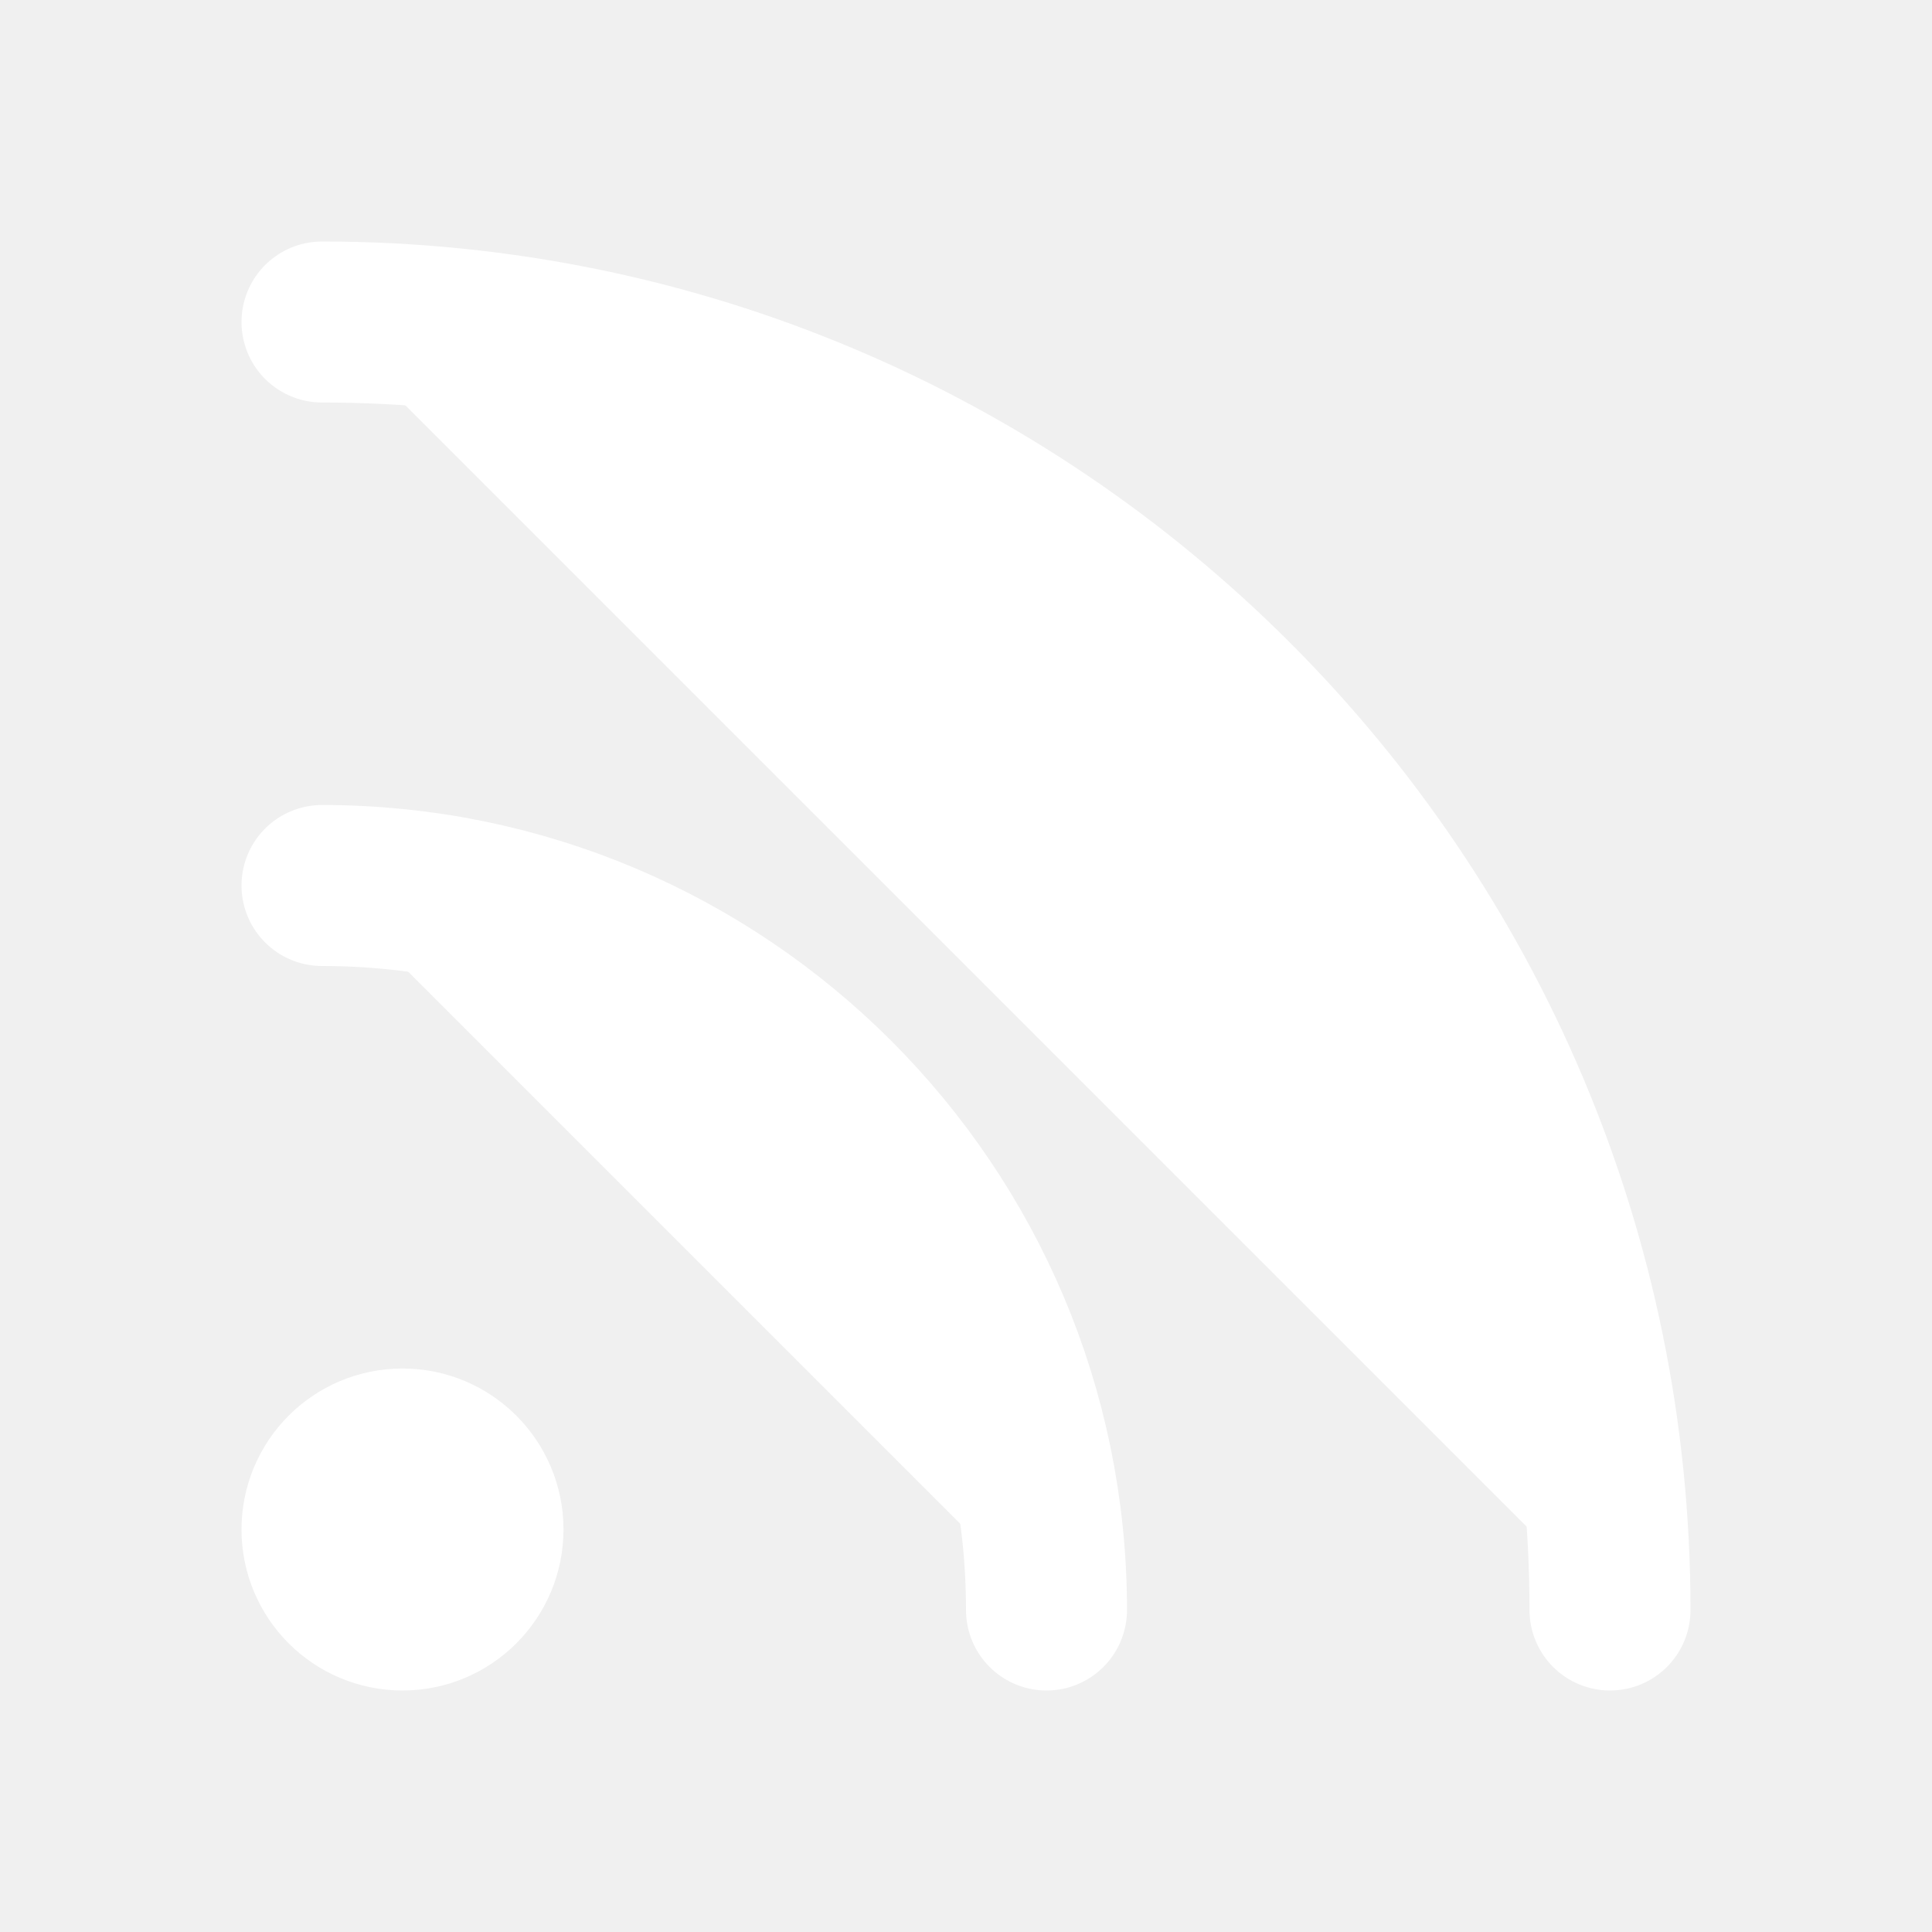
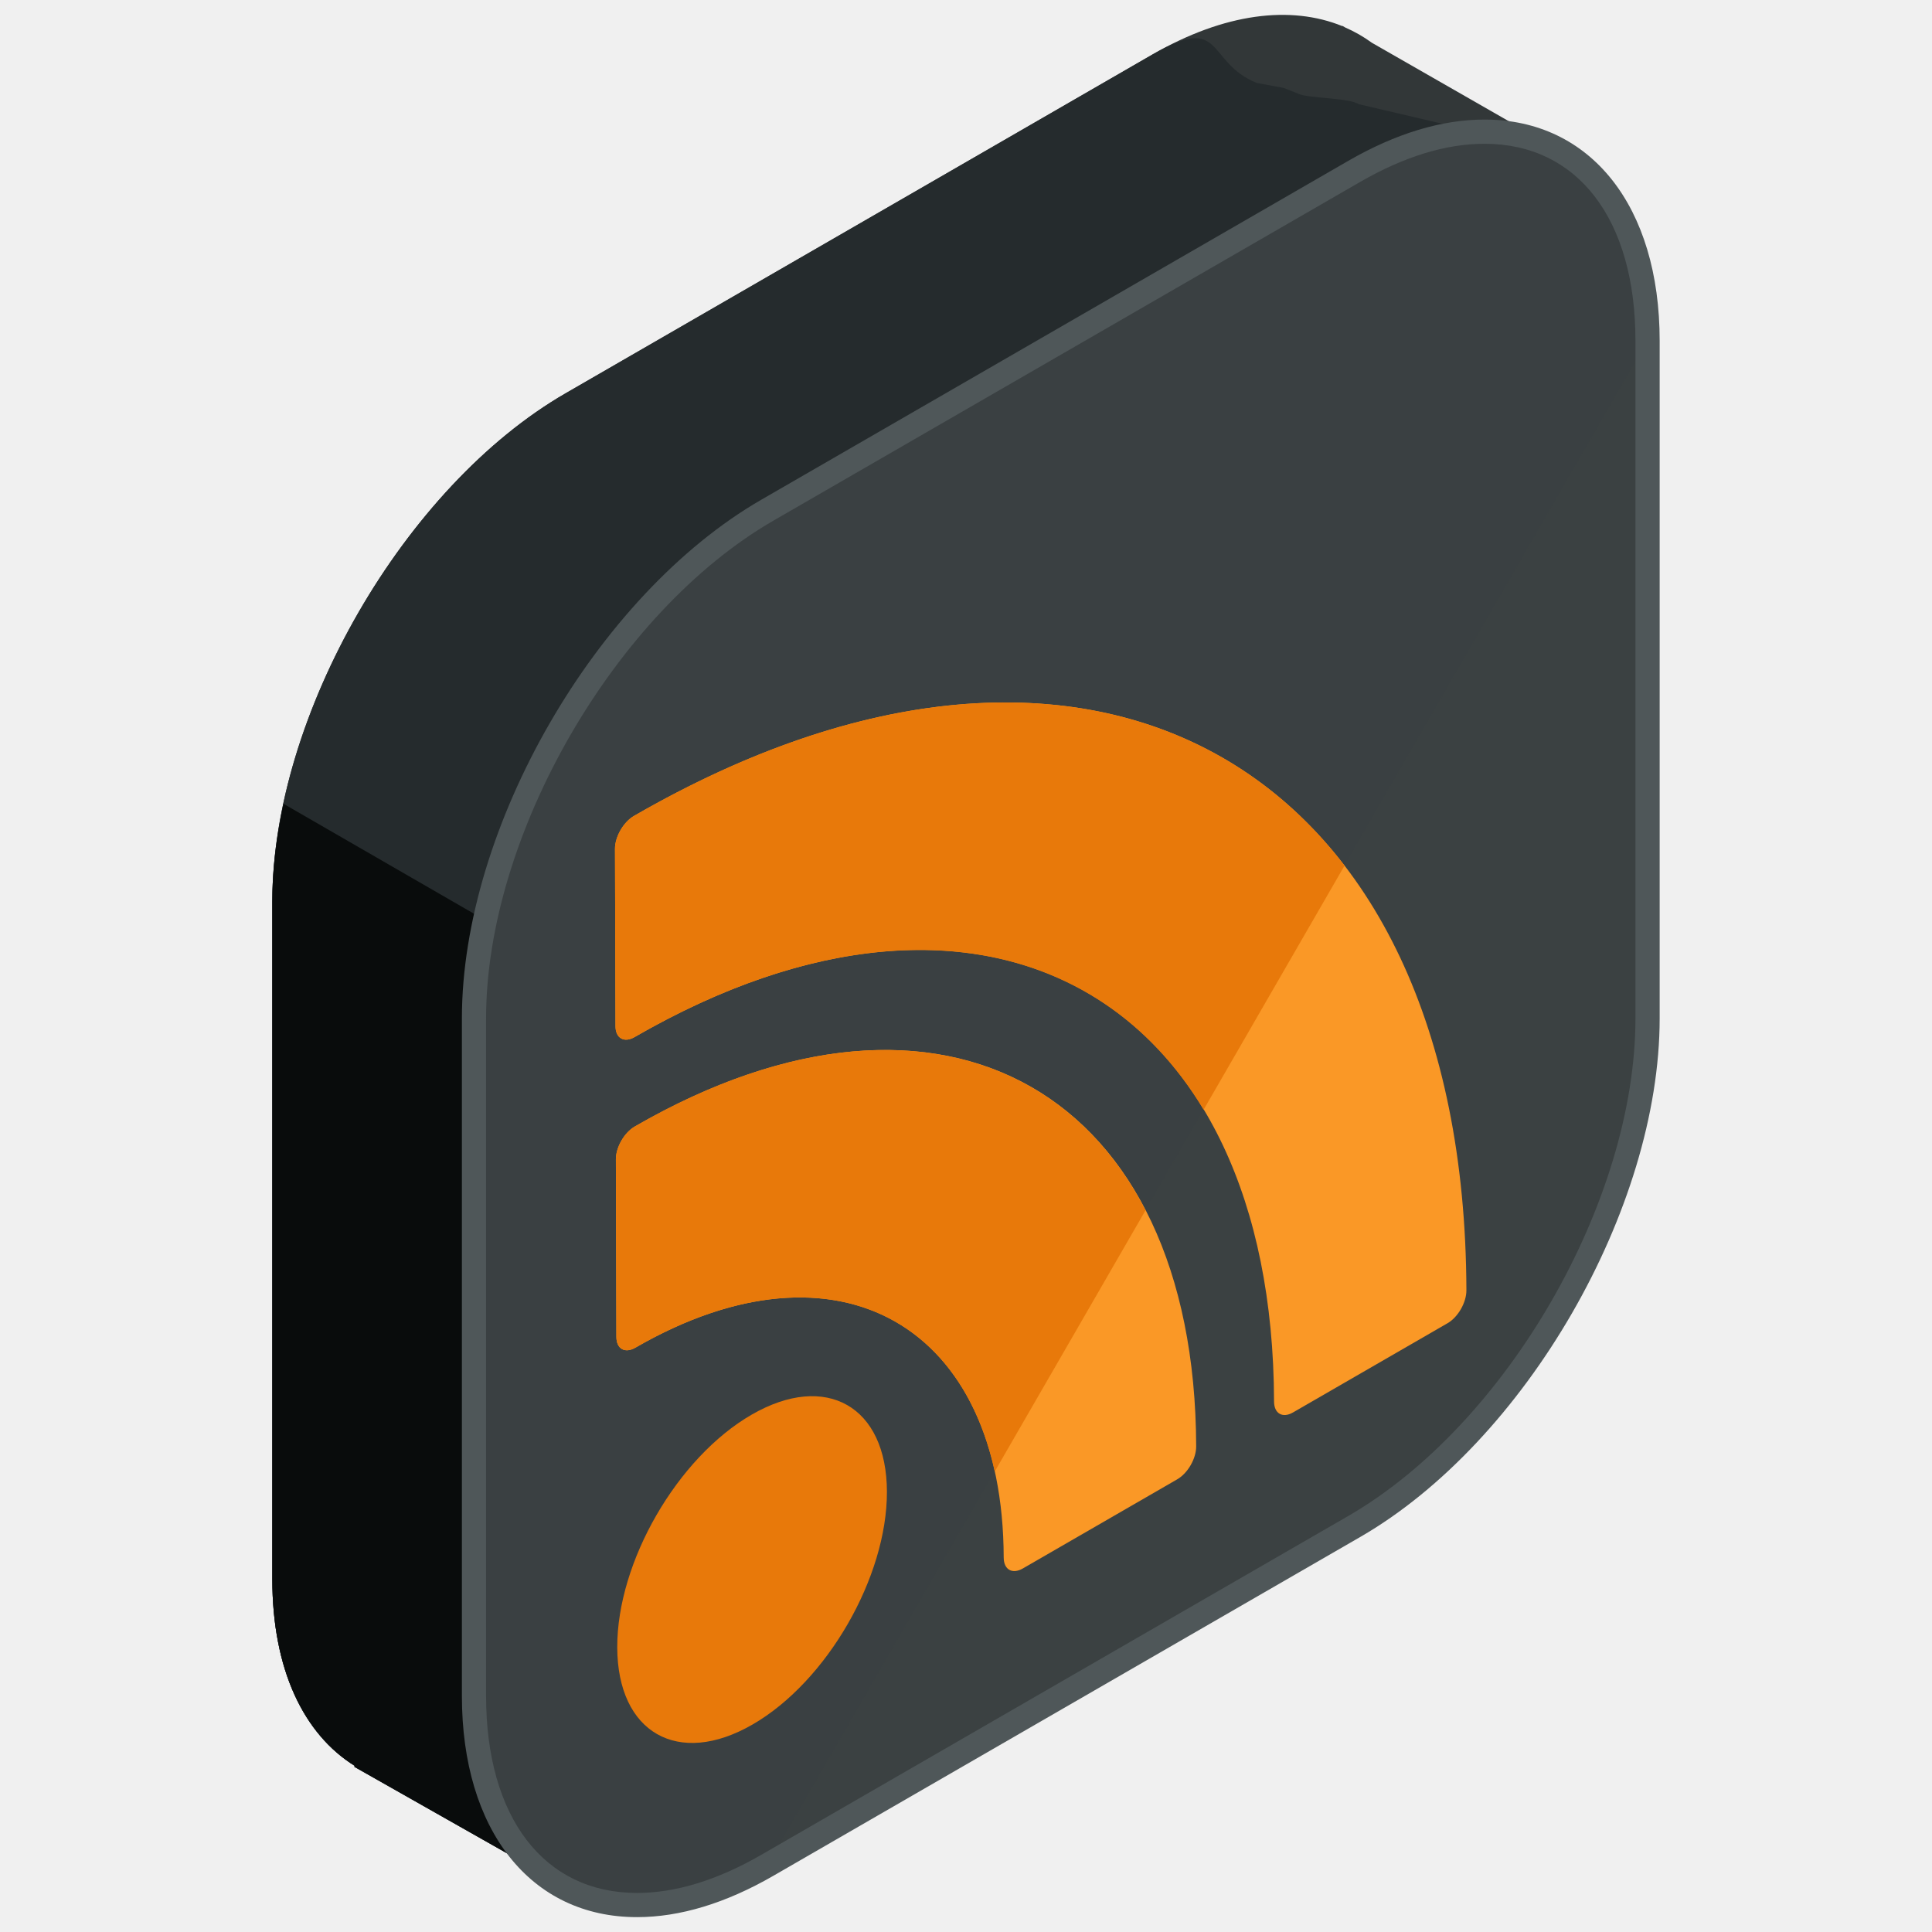
- <svg xmlns="http://www.w3.org/2000/svg" viewBox="0 0 24 24" fill="white" stroke="white" stroke-width="2" stroke-linecap="round" stroke-linejoin="round">
-   <path d="M4 11a9 9 0 0 1 9 9" />
-   <path d="M4 4a16 16 0 0 1 16 16" />
-   <circle cx="5" cy="19" r="1" />
+ <svg xmlns="http://www.w3.org/2000/svg" xml:space="preserve" width="130" height="130" id="rss">
+   <path fill="#323738" d="m105.133 10.223-12.82-7.344a9.504 9.504 0 0 0-1.801-1.032l-.189-.108-.008.016C86.866.353 82.411.86 77.551 3.665L38.064 26.46c-10.857 6.269-19.74 21.655-19.74 34.193v45.591c0 6.114 2.123 10.45 5.547 12.578l-.033.059 14.248 8.072 8.012-13.949 31.453-18.157c10.855-6.269 19.74-21.655 19.74-34.193V23.876l7.842-13.653z" />
+   <path fill="#252B2D" d="M105.133 10.223 91.41 7.005c-.561-.409-3.363-.398-4.002-.677l-1.017-.408-1.832-.34C81.11 4.178 82.411.859 77.551 3.664L38.064 26.46c-10.857 6.269-19.74 21.655-19.74 34.193v45.591c0 6.114 2.123 10.45 5.547 12.578l-.033.059 14.248 8.072 8.012-13.949 31.453-18.157c10.855-6.269 19.74-21.655 19.74-34.193V23.876l7.842-13.653z" />
+   <path fill="#090C0C" d="M19.076 54.085c-.479 2.231-.752 4.442-.752 6.568v45.591c0 6.114 2.123 10.45 5.547 12.578l-.033.059 14.248 8.072 8.012-13.949 31.453-18.157c1.844-1.065 3.627-2.411 5.322-3.945L19.076 54.085z" />
+   <path fill="#3B4142" d="M51.635 34.329c-10.857 6.269-19.742 21.655-19.742 34.193v45.591c0 12.538 8.885 17.666 19.742 11.398l39.484-22.796c10.857-6.269 19.742-21.655 19.742-34.193v-45.59c0-12.538-8.885-17.666-19.742-11.398L51.635 34.329z" />
+   <path fill="#383E3F" d="M110.861 22.932c0-12.538-8.885-17.666-19.742-11.398L51.635 34.329c-10.857 6.269-19.742 21.655-19.742 34.193v45.591c0 12.538 8.885 17.666 19.742 11.398" opacity=".2" />
+   <path fill="#4F5759" d="M42.865 129h-.002c-7.158 0-11.783-5.844-11.783-14.887V68.522c0-12.829 9.037-28.485 20.146-34.897l39.486-22.796c3.201-1.848 6.289-2.784 9.178-2.784 7.158 0 11.785 5.844 11.785 14.887v45.591c0 12.829-9.039 28.485-20.148 34.897l-39.486 22.796C48.84 128.063 45.754 129 42.865 129zM99.891 9.674c-2.6 0-5.414.863-8.363 2.564L52.041 35.033c-10.66 6.156-19.334 21.179-19.334 33.489v45.591c0 8.178 3.891 13.259 10.156 13.259h.002c2.6 0 5.412-.864 8.361-2.565l39.486-22.795c10.66-6.155 19.334-21.179 19.334-33.489V22.932c.001-8.178-3.89-13.258-10.155-13.258z" />
+   <path fill="#FA9826" d="M42.719 75.797c-.715.412-1.279 1.399-1.277 2.212l.033 11.946c.002.81.572 1.135 1.285.723 13.619-7.862 24.734-1.52 24.777 14.129.004.812.58 1.14 1.287.732l10.387-5.998c.715-.411 1.279-1.399 1.277-2.212-.066-23.854-17.009-33.518-37.769-21.532" />
+   <path fill="#E8790A" d="M42.719 75.797c-.715.412-1.279 1.399-1.277 2.212l.033 11.946c.002.81.572 1.135 1.285.723 11.787-6.805 21.691-2.963 24.174 8.336L77.08 81.44c-5.965-11.566-19.131-14.437-34.361-5.643z" />
+   <path fill="#FA9826" d="M42.658 54.902c-.705.408-1.279 1.401-1.277 2.212l.035 11.938c.002.811.58 1.138 1.285.73 23.646-13.651 42.951-2.65 43.027 24.521.002.812.572 1.145 1.277.737l10.396-6.003c.707-.406 1.271-1.395 1.27-2.207-.099-35.378-25.224-49.704-56.013-31.928" />
+   <path fill="#E8790A" d="M42.658 54.902c-.705.408-1.279 1.401-1.277 2.212l.035 11.938c.002.811.58 1.138 1.285.73 16.652-9.613 31.141-6.988 38.287 4.888l9.484-16.427c-9.857-12.847-27.617-15.002-47.814-3.341zM50.58 95.187c-5.01 2.893-9.062 9.914-9.047 15.662.018 5.749 4.098 8.08 9.107 5.188 5.002-2.888 9.055-9.916 9.039-15.666-.015-5.747-4.095-8.071-9.099-5.184" />
</svg>
